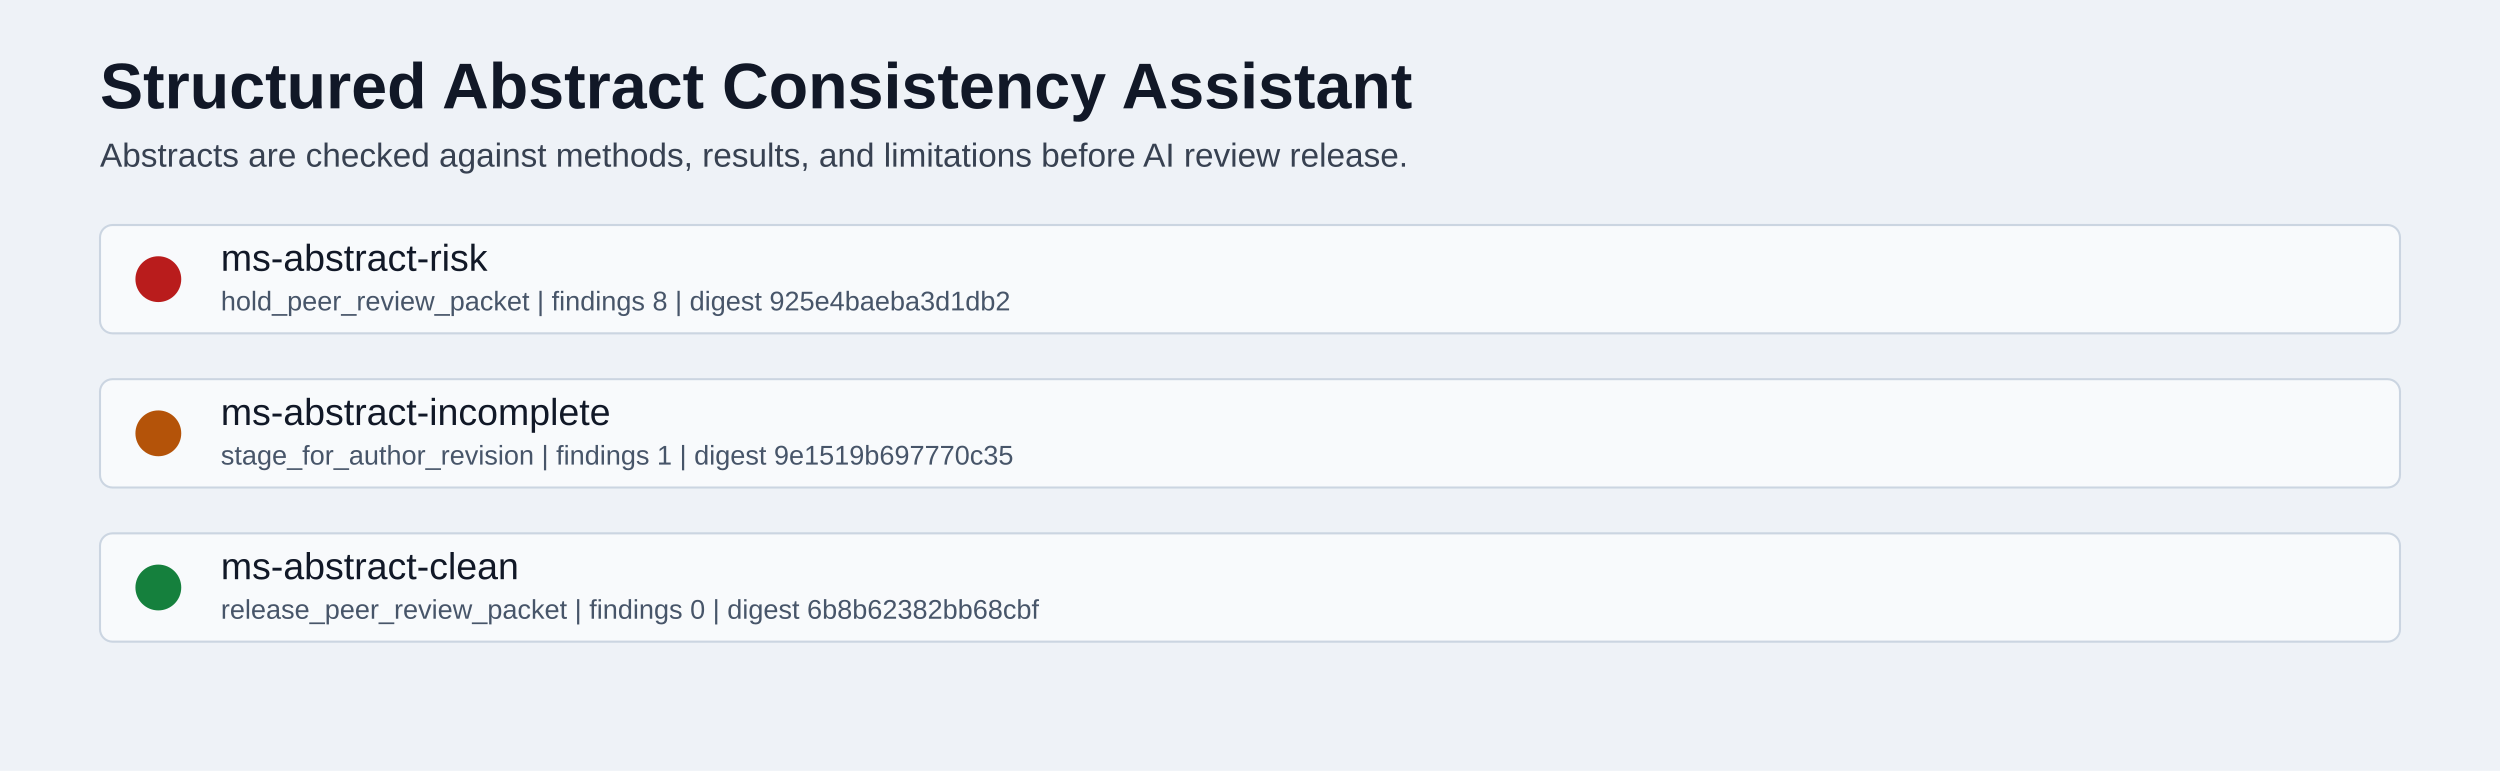
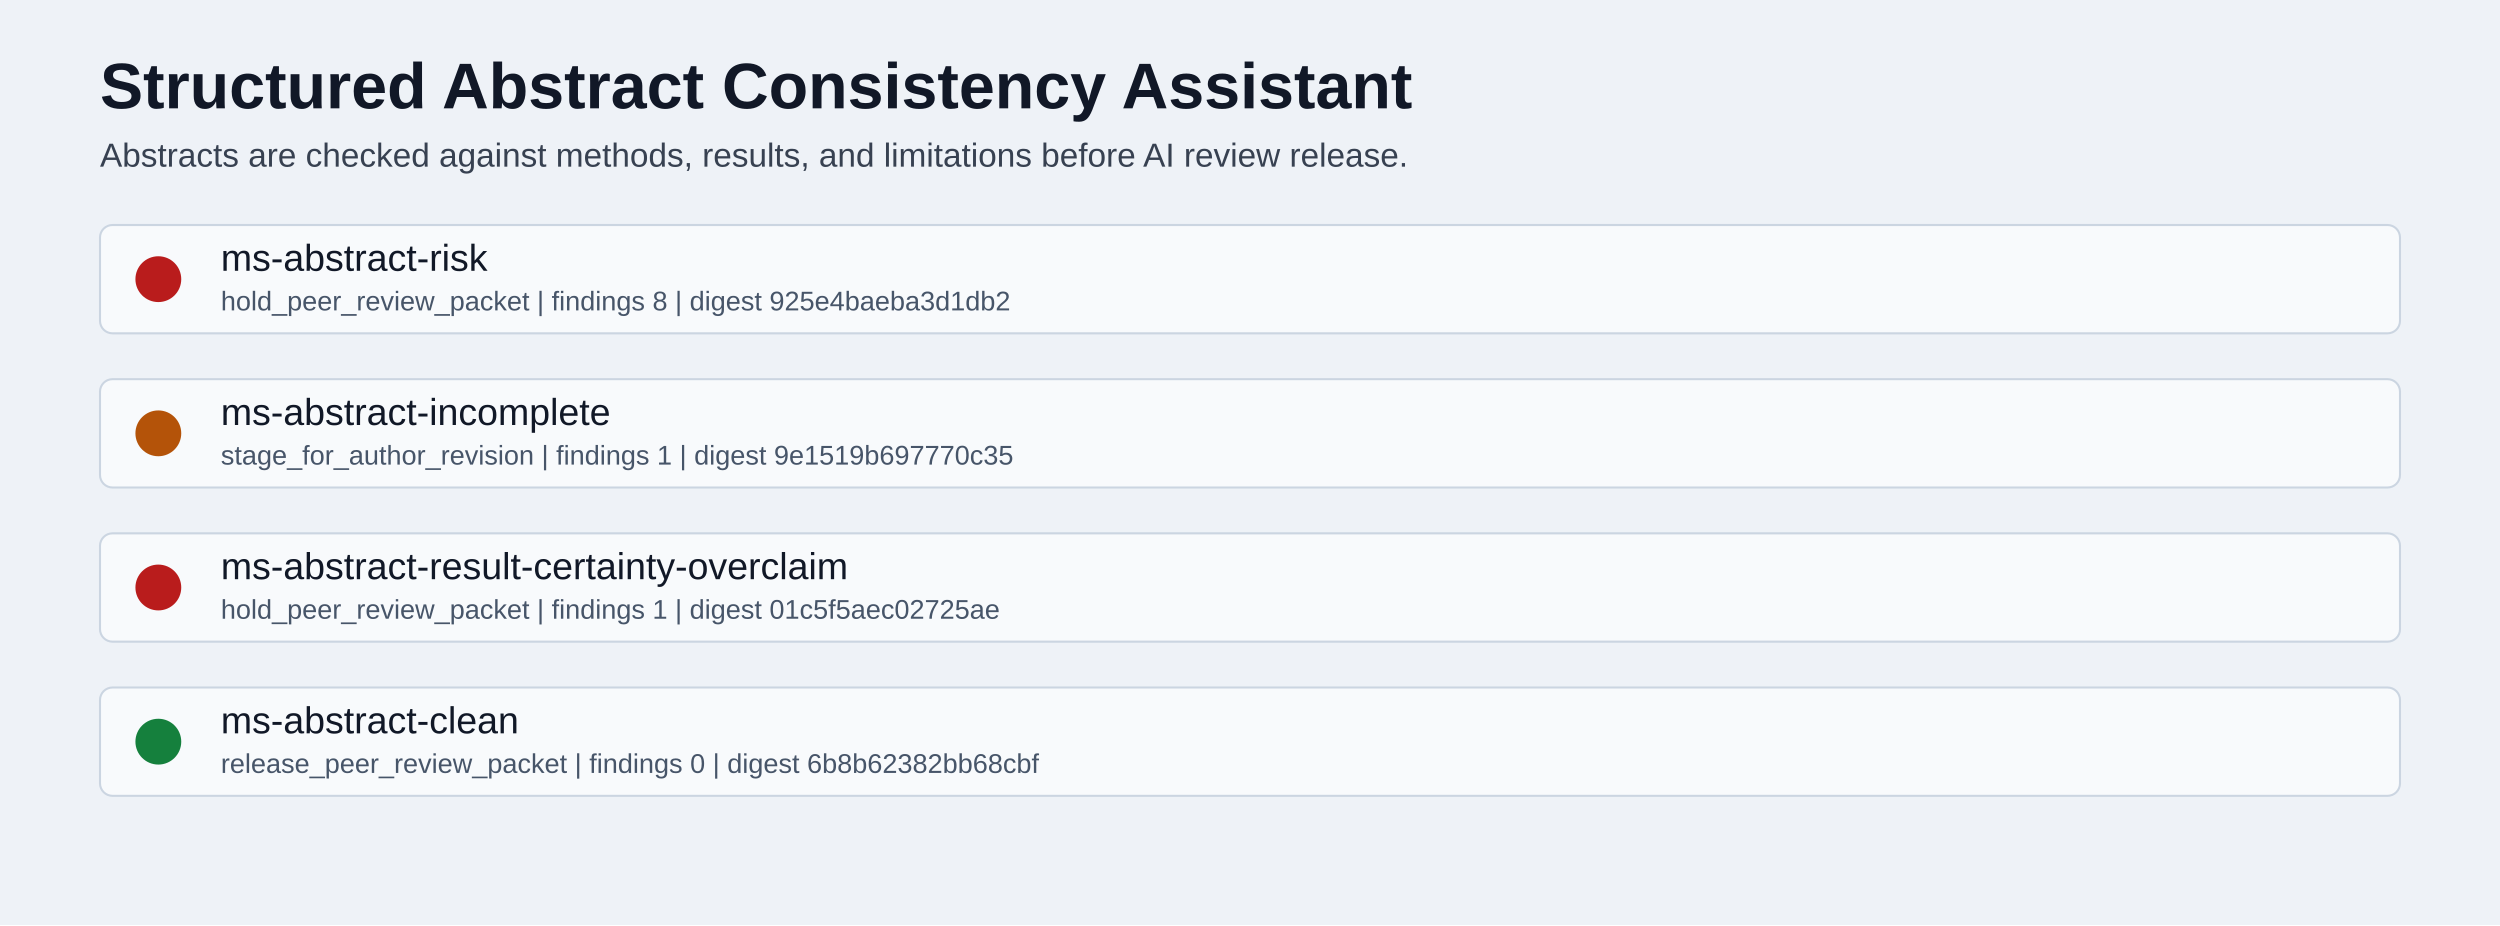
- <svg xmlns="http://www.w3.org/2000/svg" width="1200" height="370" viewBox="0 0 1200 370">
-   <rect width="1200" height="370" fill="#eef2f7" />
+ <svg xmlns="http://www.w3.org/2000/svg" width="1200" height="444" viewBox="0 0 1200 444">
+   <rect width="1200" height="444" fill="#eef2f7" />
  <text x="48" y="52" font-size="31" font-family="Arial" font-weight="700" fill="#111827">Structured Abstract Consistency Assistant</text>
  <text x="48" y="80" font-size="16" font-family="Arial" fill="#374151">Abstracts are checked against methods, results, and limitations before AI review release.</text>
  <g transform="translate(48 108)">
    <rect width="1104" height="52" rx="6" fill="#f8fafc" stroke="#cbd5e1" />
    <circle cx="28" cy="26" r="11" fill="#b91c1c" />
    <text x="58" y="22" font-size="18" font-family="Arial" fill="#111827">ms-abstract-risk</text>
    <text x="58" y="41" font-size="13" font-family="Arial" fill="#475569">hold_peer_review_packet | findings 8 | digest 925e4baeba3d1db2</text>
  </g>
  <g transform="translate(48 182)">
    <rect width="1104" height="52" rx="6" fill="#f8fafc" stroke="#cbd5e1" />
    <circle cx="28" cy="26" r="11" fill="#b45309" />
    <text x="58" y="22" font-size="18" font-family="Arial" fill="#111827">ms-abstract-incomplete</text>
    <text x="58" y="41" font-size="13" font-family="Arial" fill="#475569">stage_for_author_revision | findings 1 | digest 9e1519b697770c35</text>
  </g>
  <g transform="translate(48 256)">
    <rect width="1104" height="52" rx="6" fill="#f8fafc" stroke="#cbd5e1" />
+     <circle cx="28" cy="26" r="11" fill="#b91c1c" />
+     <text x="58" y="22" font-size="18" font-family="Arial" fill="#111827">ms-abstract-result-certainty-overclaim</text>
+     <text x="58" y="41" font-size="13" font-family="Arial" fill="#475569">hold_peer_review_packet | findings 1 | digest 01c5f5aec02725ae</text>
+   </g>
+   <g transform="translate(48 330)">
+     <rect width="1104" height="52" rx="6" fill="#f8fafc" stroke="#cbd5e1" />
    <circle cx="28" cy="26" r="11" fill="#15803d" />
    <text x="58" y="22" font-size="18" font-family="Arial" fill="#111827">ms-abstract-clean</text>
    <text x="58" y="41" font-size="13" font-family="Arial" fill="#475569">release_peer_review_packet | findings 0 | digest 6b8b62382bb68cbf</text>
  </g>
</svg>
